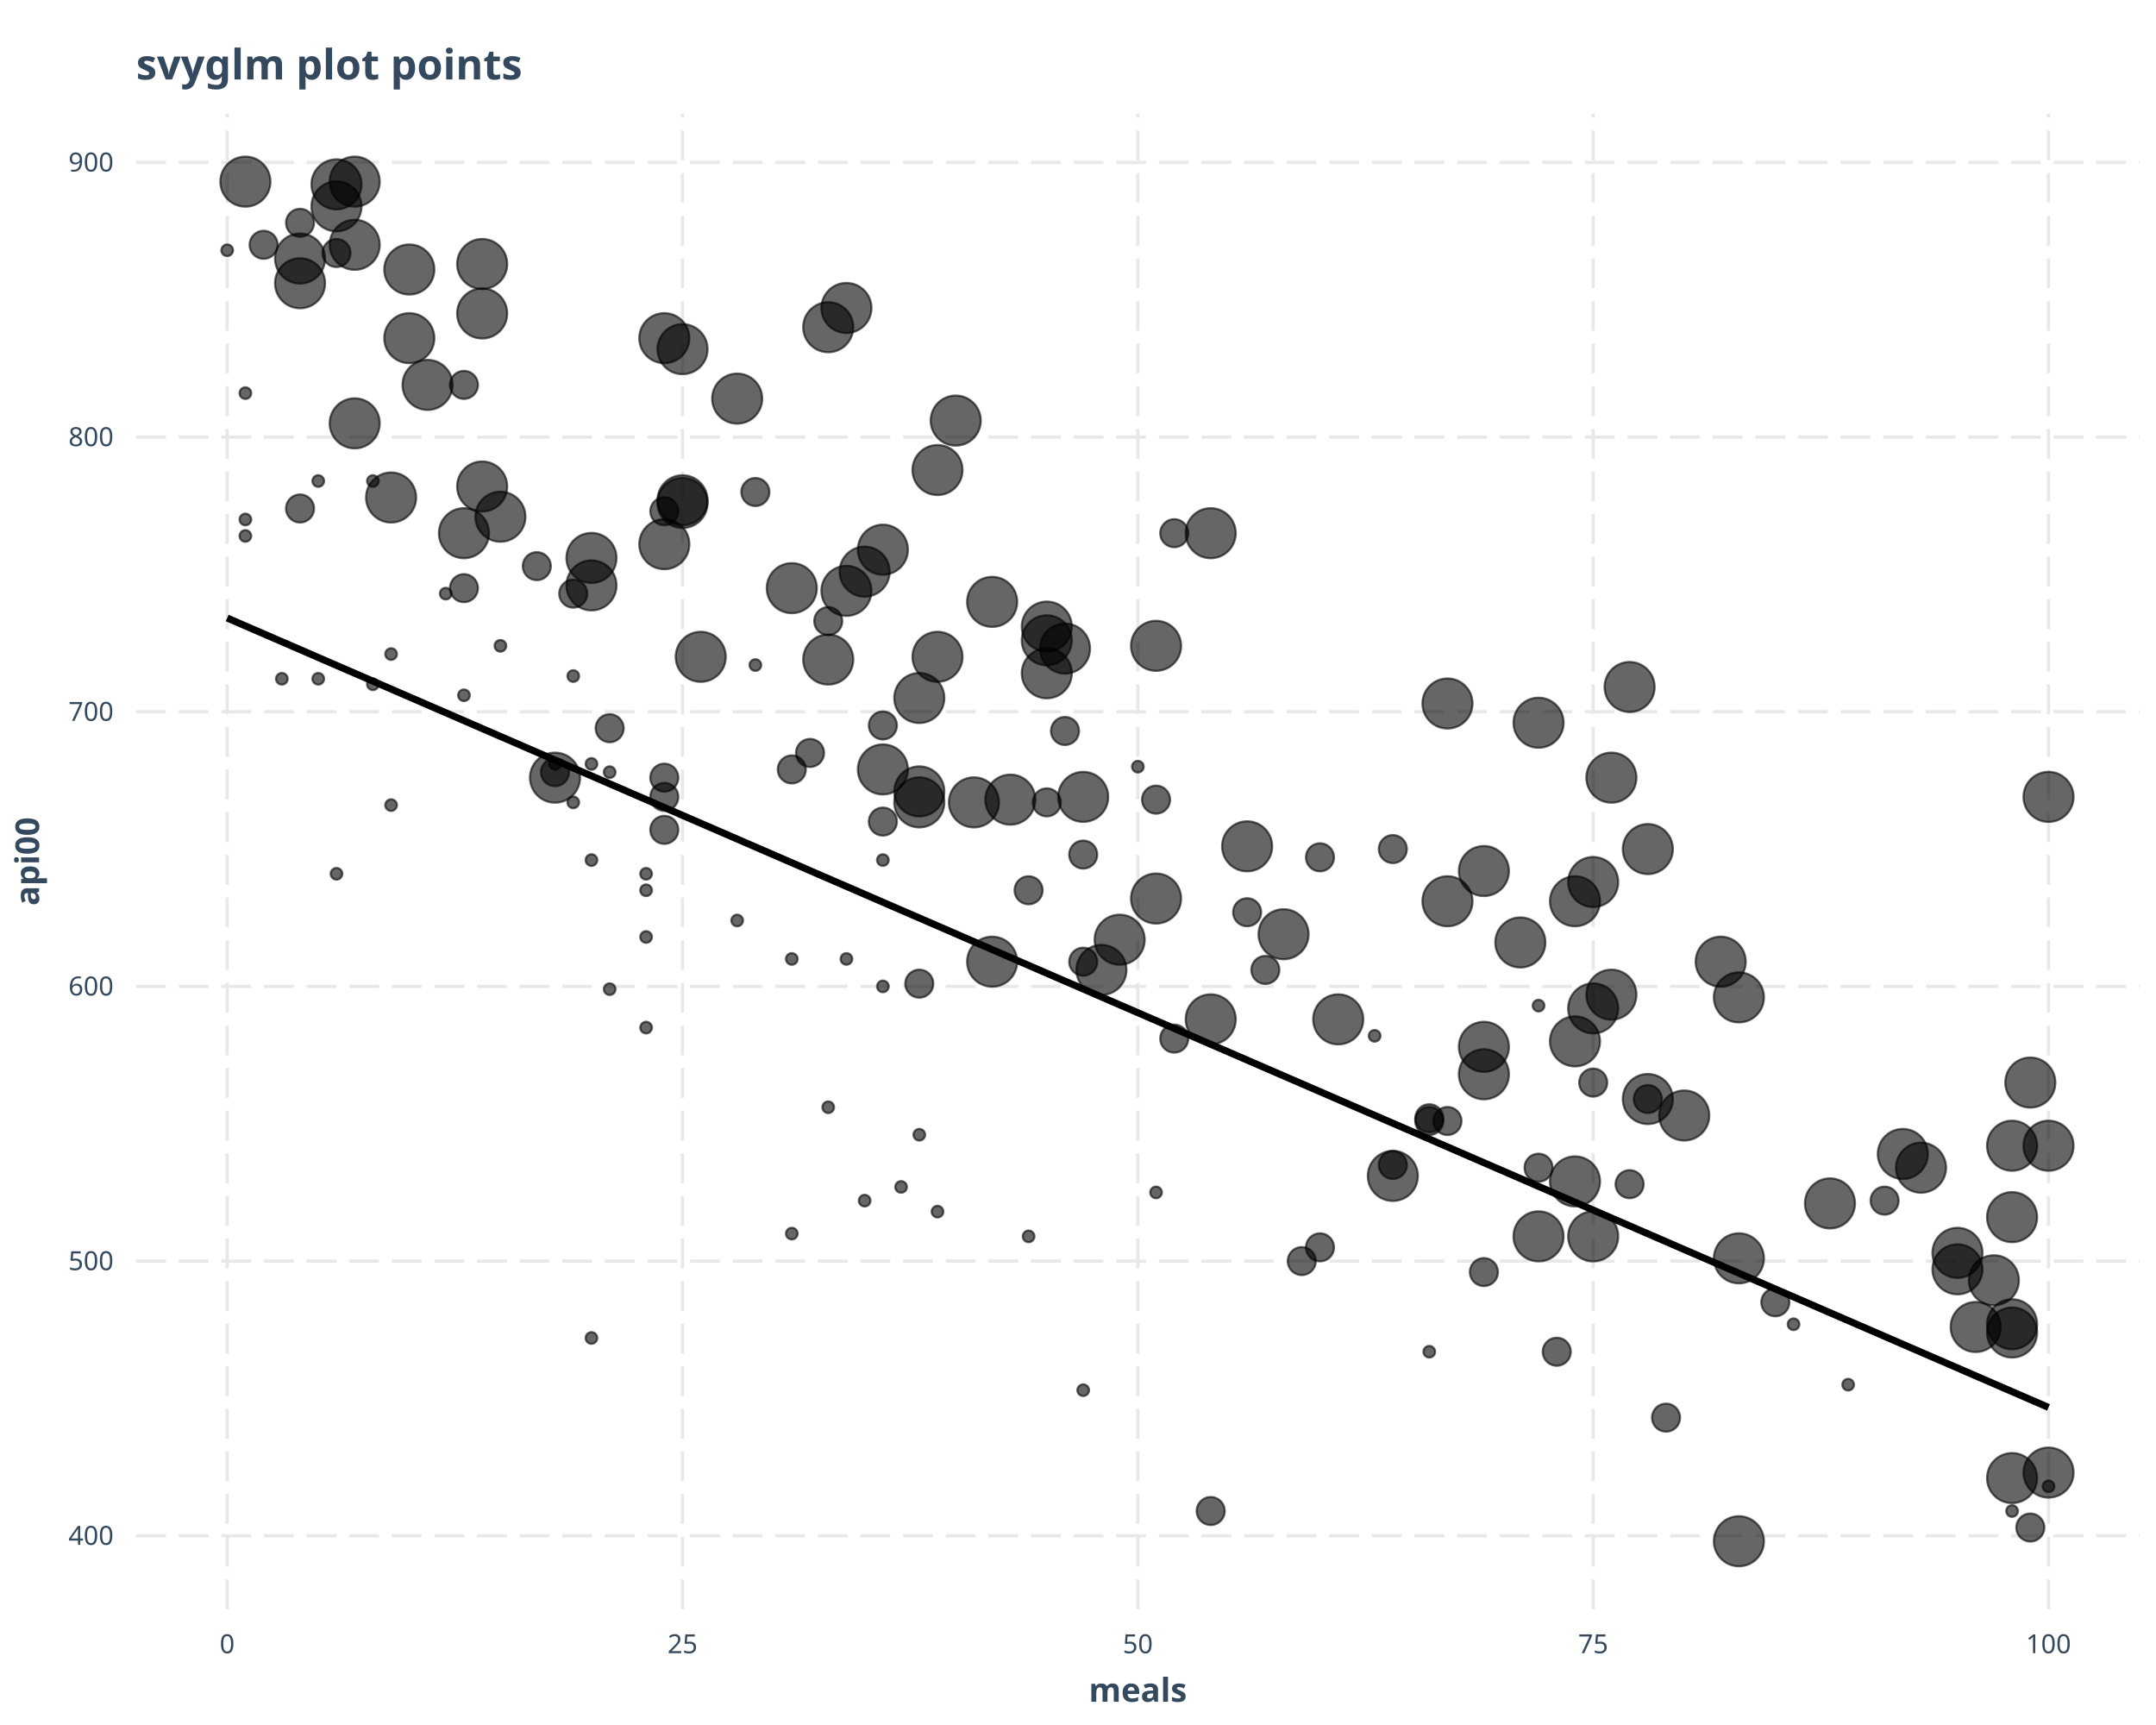
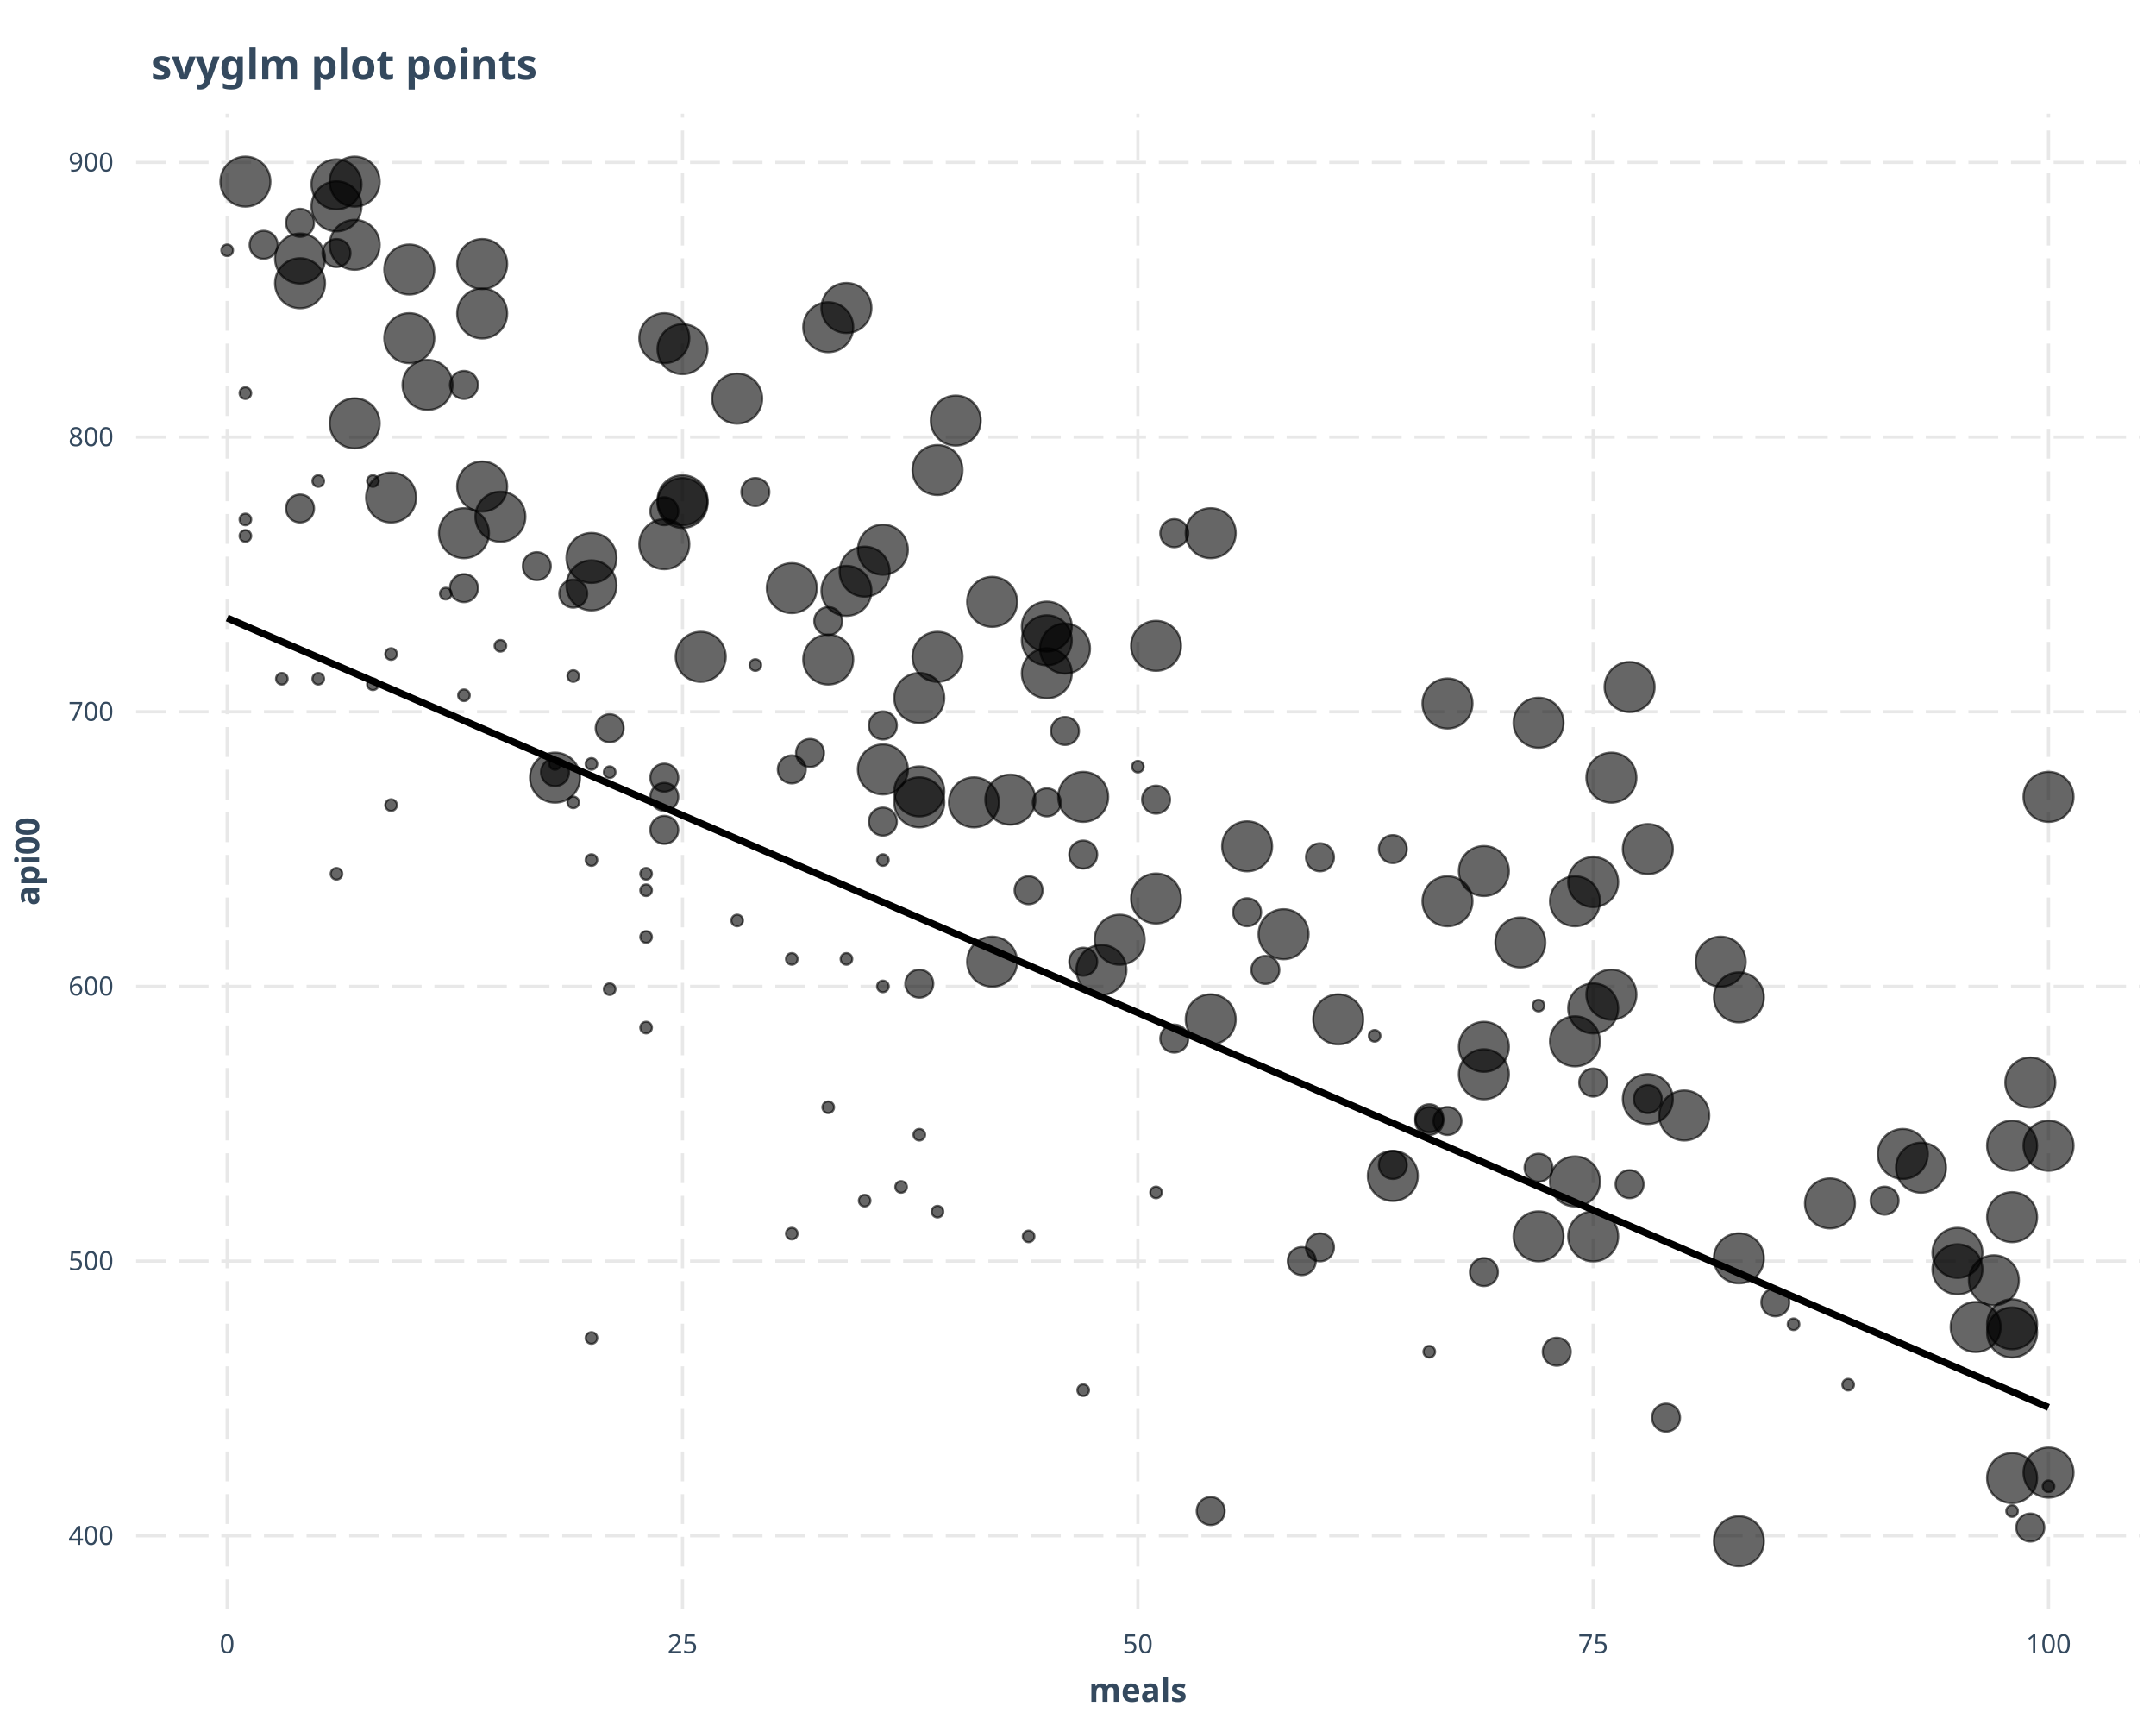
<svg xmlns="http://www.w3.org/2000/svg" class="svglite" data-engine-version="2.0" width="720.00pt" height="576.00pt" viewBox="0 0 720.00 576.00">
  <defs>
    <style type="text/css">
    .svglite line, .svglite polyline, .svglite polygon, .svglite path, .svglite rect, .svglite circle {
      fill: none;
      stroke: #000000;
      stroke-linecap: round;
      stroke-linejoin: round;
      stroke-miterlimit: 10.00;
    }
  </style>
  </defs>
  <rect width="100%" height="100%" style="stroke: none; fill: #FFFFFF;" />
  <defs>
    <clipPath id="cpMC4wMHw3MjAuMDB8MC4wMHw1NzYuMDA=">
      <rect x="0.00" y="0.00" width="720.00" height="576.00" />
    </clipPath>
  </defs>
  <g clip-path="url(#cpMC4wMHw3MjAuMDB8MC4wMHw1NzYuMDA=)">
    <rect x="0.00" y="0.00" width="720.00" height="576.00" style="stroke-width: 1.07; stroke: #FFFFFF; fill: #FFFFFF;" />
  </g>
  <defs>
    <clipPath id="cpNDUuNDZ8NzE0LjUyfDM3Ljk1fDUzNy4zNA==">
      <rect x="45.46" y="37.95" width="669.06" height="499.40" />
    </clipPath>
  </defs>
  <g clip-path="url(#cpNDUuNDZ8NzE0LjUyfDM3Ljk1fDUzNy4zNA==)">
    <rect x="45.46" y="37.95" width="669.06" height="499.40" style="stroke-width: 0.00; stroke: #FFFFFF; fill: #FFFFFF;" />
    <polyline points="45.46,512.81 714.52,512.81 " style="stroke-width: 1.07; stroke: #E8E8E8; stroke-dasharray: 9.96,4.27; stroke-linecap: butt;" />
    <polyline points="45.46,421.09 714.52,421.09 " style="stroke-width: 1.07; stroke: #E8E8E8; stroke-dasharray: 9.96,4.27; stroke-linecap: butt;" />
    <polyline points="45.46,329.37 714.52,329.37 " style="stroke-width: 1.07; stroke: #E8E8E8; stroke-dasharray: 9.96,4.27; stroke-linecap: butt;" />
    <polyline points="45.46,237.66 714.52,237.66 " style="stroke-width: 1.07; stroke: #E8E8E8; stroke-dasharray: 9.96,4.27; stroke-linecap: butt;" />
    <polyline points="45.46,145.94 714.52,145.94 " style="stroke-width: 1.07; stroke: #E8E8E8; stroke-dasharray: 9.96,4.27; stroke-linecap: butt;" />
    <polyline points="45.46,54.23 714.52,54.23 " style="stroke-width: 1.07; stroke: #E8E8E8; stroke-dasharray: 9.96,4.27; stroke-linecap: butt;" />
    <polyline points="75.87,537.34 75.87,37.95 " style="stroke-width: 1.07; stroke: #E8E8E8; stroke-dasharray: 9.96,4.27; stroke-linecap: butt;" />
    <polyline points="227.93,537.34 227.93,37.95 " style="stroke-width: 1.07; stroke: #E8E8E8; stroke-dasharray: 9.96,4.27; stroke-linecap: butt;" />
    <polyline points="379.99,537.34 379.99,37.95 " style="stroke-width: 1.07; stroke: #E8E8E8; stroke-dasharray: 9.96,4.27; stroke-linecap: butt;" />
    <polyline points="532.05,537.34 532.05,37.95 " style="stroke-width: 1.07; stroke: #E8E8E8; stroke-dasharray: 9.96,4.27; stroke-linecap: butt;" />
    <polyline points="684.11,537.34 684.11,37.95 " style="stroke-width: 1.07; stroke: #E8E8E8; stroke-dasharray: 9.96,4.27; stroke-linecap: butt;" />
    <circle cx="276.59" cy="109.26" r="8.36" style="stroke-width: 0.71; stroke: #000000; stroke-opacity: 0.60; fill: #000000; fill-opacity: 0.60;" />
    <circle cx="671.94" cy="406.42" r="8.36" style="stroke-width: 0.71; stroke: #000000; stroke-opacity: 0.60; fill: #000000; fill-opacity: 0.60;" />
    <circle cx="465.14" cy="392.66" r="8.36" style="stroke-width: 0.71; stroke: #000000; stroke-opacity: 0.60; fill: #000000; fill-opacity: 0.60;" />
    <circle cx="580.71" cy="420.17" r="8.36" style="stroke-width: 0.71; stroke: #000000; stroke-opacity: 0.60; fill: #000000; fill-opacity: 0.60;" />
    <circle cx="234.01" cy="219.32" r="8.36" style="stroke-width: 0.71; stroke: #000000; stroke-opacity: 0.60; fill: #000000; fill-opacity: 0.60;" />
    <circle cx="118.45" cy="141.36" r="8.36" style="stroke-width: 0.71; stroke: #000000; stroke-opacity: 0.60; fill: #000000; fill-opacity: 0.60;" />
    <circle cx="130.61" cy="166.12" r="8.36" style="stroke-width: 0.71; stroke: #000000; stroke-opacity: 0.60; fill: #000000; fill-opacity: 0.60;" />
    <circle cx="349.58" cy="209.23" r="8.36" style="stroke-width: 0.71; stroke: #000000; stroke-opacity: 0.60; fill: #000000; fill-opacity: 0.60;" />
    <circle cx="532.05" cy="336.71" r="8.36" style="stroke-width: 0.71; stroke: #000000; stroke-opacity: 0.60; fill: #000000; fill-opacity: 0.60;" />
    <circle cx="361.74" cy="266.09" r="8.36" style="stroke-width: 0.71; stroke: #000000; stroke-opacity: 0.60; fill: #000000; fill-opacity: 0.60;" />
    <circle cx="495.55" cy="424.76" r="4.68" style="stroke-width: 0.71; stroke: #000000; stroke-opacity: 0.60; fill: #000000; fill-opacity: 0.60;" />
    <circle cx="440.81" cy="416.51" r="4.68" style="stroke-width: 0.71; stroke: #000000; stroke-opacity: 0.60; fill: #000000; fill-opacity: 0.60;" />
    <circle cx="477.31" cy="451.36" r="1.95" style="stroke-width: 0.71; stroke: #000000; stroke-opacity: 0.60; fill: #000000; fill-opacity: 0.60;" />
    <circle cx="404.32" cy="504.55" r="4.68" style="stroke-width: 0.71; stroke: #000000; stroke-opacity: 0.60; fill: #000000; fill-opacity: 0.60;" />
    <circle cx="288.75" cy="400.91" r="1.95" style="stroke-width: 0.71; stroke: #000000; stroke-opacity: 0.60; fill: #000000; fill-opacity: 0.60;" />
    <circle cx="653.70" cy="423.84" r="8.36" style="stroke-width: 0.71; stroke: #000000; stroke-opacity: 0.60; fill: #000000; fill-opacity: 0.60;" />
    <circle cx="532.05" cy="294.52" r="8.36" style="stroke-width: 0.71; stroke: #000000; stroke-opacity: 0.60; fill: #000000; fill-opacity: 0.60;" />
    <circle cx="361.74" cy="321.12" r="4.68" style="stroke-width: 0.71; stroke: #000000; stroke-opacity: 0.60; fill: #000000; fill-opacity: 0.60;" />
    <circle cx="112.37" cy="84.49" r="4.68" style="stroke-width: 0.71; stroke: #000000; stroke-opacity: 0.60; fill: #000000; fill-opacity: 0.60;" />
    <circle cx="641.53" cy="389.91" r="8.36" style="stroke-width: 0.71; stroke: #000000; stroke-opacity: 0.60; fill: #000000; fill-opacity: 0.60;" />
    <circle cx="307.00" cy="233.07" r="8.36" style="stroke-width: 0.71; stroke: #000000; stroke-opacity: 0.60; fill: #000000; fill-opacity: 0.60;" />
    <circle cx="270.51" cy="251.42" r="4.68" style="stroke-width: 0.71; stroke: #000000; stroke-opacity: 0.60; fill: #000000; fill-opacity: 0.60;" />
    <circle cx="221.85" cy="181.71" r="8.36" style="stroke-width: 0.71; stroke: #000000; stroke-opacity: 0.60; fill: #000000; fill-opacity: 0.60;" />
    <circle cx="617.20" cy="462.36" r="1.95" style="stroke-width: 0.71; stroke: #000000; stroke-opacity: 0.60; fill: #000000; fill-opacity: 0.60;" />
    <circle cx="343.50" cy="412.84" r="1.95" style="stroke-width: 0.71; stroke: #000000; stroke-opacity: 0.60; fill: #000000; fill-opacity: 0.60;" />
    <circle cx="167.11" cy="172.54" r="8.36" style="stroke-width: 0.71; stroke: #000000; stroke-opacity: 0.60; fill: #000000; fill-opacity: 0.60;" />
    <circle cx="185.35" cy="255.08" r="1.95" style="stroke-width: 0.71; stroke: #000000; stroke-opacity: 0.60; fill: #000000; fill-opacity: 0.60;" />
    <circle cx="130.61" cy="268.84" r="1.95" style="stroke-width: 0.71; stroke: #000000; stroke-opacity: 0.60; fill: #000000; fill-opacity: 0.60;" />
    <circle cx="288.75" cy="190.88" r="8.36" style="stroke-width: 0.71; stroke: #000000; stroke-opacity: 0.60; fill: #000000; fill-opacity: 0.60;" />
    <circle cx="440.81" cy="286.27" r="4.68" style="stroke-width: 0.71; stroke: #000000; stroke-opacity: 0.60; fill: #000000; fill-opacity: 0.60;" />
    <circle cx="154.94" cy="196.39" r="4.68" style="stroke-width: 0.71; stroke: #000000; stroke-opacity: 0.60; fill: #000000; fill-opacity: 0.60;" />
    <circle cx="671.94" cy="444.94" r="8.36" style="stroke-width: 0.71; stroke: #000000; stroke-opacity: 0.60; fill: #000000; fill-opacity: 0.60;" />
    <circle cx="227.93" cy="116.59" r="8.36" style="stroke-width: 0.71; stroke: #000000; stroke-opacity: 0.60; fill: #000000; fill-opacity: 0.60;" />
    <circle cx="550.30" cy="366.98" r="8.36" style="stroke-width: 0.71; stroke: #000000; stroke-opacity: 0.60; fill: #000000; fill-opacity: 0.60;" />
    <circle cx="459.06" cy="345.88" r="1.95" style="stroke-width: 0.71; stroke: #000000; stroke-opacity: 0.60; fill: #000000; fill-opacity: 0.60;" />
    <circle cx="404.32" cy="178.04" r="8.36" style="stroke-width: 0.71; stroke: #000000; stroke-opacity: 0.60; fill: #000000; fill-opacity: 0.60;" />
    <circle cx="203.60" cy="243.16" r="4.68" style="stroke-width: 0.71; stroke: #000000; stroke-opacity: 0.60; fill: #000000; fill-opacity: 0.60;" />
    <circle cx="221.85" cy="259.67" r="4.68" style="stroke-width: 0.71; stroke: #000000; stroke-opacity: 0.60; fill: #000000; fill-opacity: 0.60;" />
    <circle cx="215.77" cy="291.77" r="1.95" style="stroke-width: 0.71; stroke: #000000; stroke-opacity: 0.60; fill: #000000; fill-opacity: 0.60;" />
    <circle cx="282.67" cy="197.30" r="8.36" style="stroke-width: 0.71; stroke: #000000; stroke-opacity: 0.60; fill: #000000; fill-opacity: 0.60;" />
    <circle cx="88.04" cy="81.74" r="4.68" style="stroke-width: 0.71; stroke: #000000; stroke-opacity: 0.60; fill: #000000; fill-opacity: 0.60;" />
    <circle cx="264.42" cy="411.92" r="1.95" style="stroke-width: 0.71; stroke: #000000; stroke-opacity: 0.60; fill: #000000; fill-opacity: 0.60;" />
    <circle cx="100.20" cy="86.33" r="8.36" style="stroke-width: 0.71; stroke: #000000; stroke-opacity: 0.60; fill: #000000; fill-opacity: 0.60;" />
    <circle cx="300.92" cy="396.33" r="1.95" style="stroke-width: 0.71; stroke: #000000; stroke-opacity: 0.60; fill: #000000; fill-opacity: 0.60;" />
    <circle cx="161.02" cy="162.45" r="8.36" style="stroke-width: 0.71; stroke: #000000; stroke-opacity: 0.60; fill: #000000; fill-opacity: 0.60;" />
    <circle cx="264.42" cy="196.39" r="8.36" style="stroke-width: 0.71; stroke: #000000; stroke-opacity: 0.60; fill: #000000; fill-opacity: 0.60;" />
    <circle cx="197.52" cy="255.08" r="1.95" style="stroke-width: 0.71; stroke: #000000; stroke-opacity: 0.60; fill: #000000; fill-opacity: 0.60;" />
    <circle cx="434.73" cy="421.09" r="4.68" style="stroke-width: 0.71; stroke: #000000; stroke-opacity: 0.60; fill: #000000; fill-opacity: 0.60;" />
    <circle cx="264.42" cy="256.92" r="4.68" style="stroke-width: 0.71; stroke: #000000; stroke-opacity: 0.60; fill: #000000; fill-opacity: 0.60;" />
    <circle cx="112.37" cy="61.56" r="8.36" style="stroke-width: 0.71; stroke: #000000; stroke-opacity: 0.60; fill: #000000; fill-opacity: 0.60;" />
    <circle cx="477.31" cy="373.40" r="4.68" style="stroke-width: 0.71; stroke: #000000; stroke-opacity: 0.60; fill: #000000; fill-opacity: 0.60;" />
    <circle cx="428.65" cy="311.95" r="8.36" style="stroke-width: 0.71; stroke: #000000; stroke-opacity: 0.60; fill: #000000; fill-opacity: 0.60;" />
    <circle cx="507.72" cy="314.70" r="8.36" style="stroke-width: 0.71; stroke: #000000; stroke-opacity: 0.60; fill: #000000; fill-opacity: 0.60;" />
    <circle cx="483.39" cy="234.91" r="8.36" style="stroke-width: 0.71; stroke: #000000; stroke-opacity: 0.60; fill: #000000; fill-opacity: 0.60;" />
    <circle cx="532.05" cy="412.84" r="8.36" style="stroke-width: 0.71; stroke: #000000; stroke-opacity: 0.60; fill: #000000; fill-opacity: 0.60;" />
    <circle cx="167.11" cy="215.65" r="1.95" style="stroke-width: 0.71; stroke: #000000; stroke-opacity: 0.60; fill: #000000; fill-opacity: 0.60;" />
    <circle cx="550.30" cy="366.98" r="4.68" style="stroke-width: 0.71; stroke: #000000; stroke-opacity: 0.60; fill: #000000; fill-opacity: 0.60;" />
    <circle cx="465.14" cy="283.52" r="4.68" style="stroke-width: 0.71; stroke: #000000; stroke-opacity: 0.60; fill: #000000; fill-opacity: 0.60;" />
    <circle cx="319.17" cy="140.44" r="8.36" style="stroke-width: 0.71; stroke: #000000; stroke-opacity: 0.60; fill: #000000; fill-opacity: 0.60;" />
    <circle cx="294.84" cy="183.55" r="8.36" style="stroke-width: 0.71; stroke: #000000; stroke-opacity: 0.60; fill: #000000; fill-opacity: 0.60;" />
    <circle cx="331.33" cy="200.97" r="8.36" style="stroke-width: 0.71; stroke: #000000; stroke-opacity: 0.60; fill: #000000; fill-opacity: 0.60;" />
    <circle cx="495.55" cy="290.85" r="8.36" style="stroke-width: 0.71; stroke: #000000; stroke-opacity: 0.60; fill: #000000; fill-opacity: 0.60;" />
    <circle cx="678.03" cy="361.48" r="8.36" style="stroke-width: 0.71; stroke: #000000; stroke-opacity: 0.60; fill: #000000; fill-opacity: 0.60;" />
    <circle cx="532.05" cy="361.48" r="4.68" style="stroke-width: 0.71; stroke: #000000; stroke-opacity: 0.60; fill: #000000; fill-opacity: 0.60;" />
    <circle cx="386.07" cy="398.16" r="1.95" style="stroke-width: 0.71; stroke: #000000; stroke-opacity: 0.60; fill: #000000; fill-opacity: 0.60;" />
    <circle cx="349.58" cy="213.81" r="8.36" style="stroke-width: 0.71; stroke: #000000; stroke-opacity: 0.60; fill: #000000; fill-opacity: 0.60;" />
    <circle cx="161.02" cy="88.16" r="8.36" style="stroke-width: 0.71; stroke: #000000; stroke-opacity: 0.60; fill: #000000; fill-opacity: 0.60;" />
    <circle cx="154.94" cy="178.04" r="8.36" style="stroke-width: 0.71; stroke: #000000; stroke-opacity: 0.60; fill: #000000; fill-opacity: 0.60;" />
    <circle cx="118.45" cy="60.65" r="8.36" style="stroke-width: 0.71; stroke: #000000; stroke-opacity: 0.60; fill: #000000; fill-opacity: 0.60;" />
    <circle cx="556.38" cy="473.37" r="4.68" style="stroke-width: 0.71; stroke: #000000; stroke-opacity: 0.60; fill: #000000; fill-opacity: 0.60;" />
    <circle cx="100.20" cy="169.79" r="4.68" style="stroke-width: 0.71; stroke: #000000; stroke-opacity: 0.60; fill: #000000; fill-opacity: 0.60;" />
    <circle cx="580.71" cy="514.64" r="8.36" style="stroke-width: 0.71; stroke: #000000; stroke-opacity: 0.60; fill: #000000; fill-opacity: 0.60;" />
    <circle cx="635.45" cy="385.32" r="8.36" style="stroke-width: 0.71; stroke: #000000; stroke-opacity: 0.60; fill: #000000; fill-opacity: 0.60;" />
    <circle cx="386.07" cy="267.01" r="4.68" style="stroke-width: 0.71; stroke: #000000; stroke-opacity: 0.60; fill: #000000; fill-opacity: 0.60;" />
    <circle cx="227.93" cy="167.95" r="8.36" style="stroke-width: 0.71; stroke: #000000; stroke-opacity: 0.60; fill: #000000; fill-opacity: 0.60;" />
    <circle cx="525.97" cy="347.72" r="8.36" style="stroke-width: 0.71; stroke: #000000; stroke-opacity: 0.60; fill: #000000; fill-opacity: 0.60;" />
    <circle cx="392.15" cy="346.80" r="4.68" style="stroke-width: 0.71; stroke: #000000; stroke-opacity: 0.60; fill: #000000; fill-opacity: 0.60;" />
    <circle cx="653.70" cy="418.34" r="8.36" style="stroke-width: 0.71; stroke: #000000; stroke-opacity: 0.60; fill: #000000; fill-opacity: 0.60;" />
    <circle cx="386.07" cy="215.65" r="8.36" style="stroke-width: 0.71; stroke: #000000; stroke-opacity: 0.60; fill: #000000; fill-opacity: 0.60;" />
    <circle cx="659.78" cy="443.10" r="8.36" style="stroke-width: 0.71; stroke: #000000; stroke-opacity: 0.60; fill: #000000; fill-opacity: 0.60;" />
    <circle cx="94.12" cy="226.65" r="1.95" style="stroke-width: 0.71; stroke: #000000; stroke-opacity: 0.60; fill: #000000; fill-opacity: 0.60;" />
    <circle cx="525.97" cy="394.49" r="8.36" style="stroke-width: 0.71; stroke: #000000; stroke-opacity: 0.60; fill: #000000; fill-opacity: 0.60;" />
    <circle cx="118.45" cy="81.74" r="8.36" style="stroke-width: 0.71; stroke: #000000; stroke-opacity: 0.60; fill: #000000; fill-opacity: 0.60;" />
    <circle cx="197.52" cy="195.47" r="8.36" style="stroke-width: 0.71; stroke: #000000; stroke-opacity: 0.60; fill: #000000; fill-opacity: 0.60;" />
    <circle cx="221.85" cy="112.92" r="8.36" style="stroke-width: 0.71; stroke: #000000; stroke-opacity: 0.60; fill: #000000; fill-opacity: 0.60;" />
    <circle cx="379.99" cy="256.00" r="1.95" style="stroke-width: 0.71; stroke: #000000; stroke-opacity: 0.60; fill: #000000; fill-opacity: 0.60;" />
    <circle cx="197.52" cy="186.30" r="8.36" style="stroke-width: 0.71; stroke: #000000; stroke-opacity: 0.60; fill: #000000; fill-opacity: 0.60;" />
    <circle cx="100.20" cy="74.40" r="4.68" style="stroke-width: 0.71; stroke: #000000; stroke-opacity: 0.60; fill: #000000; fill-opacity: 0.60;" />
    <circle cx="124.53" cy="160.62" r="1.95" style="stroke-width: 0.71; stroke: #000000; stroke-opacity: 0.60; fill: #000000; fill-opacity: 0.60;" />
    <circle cx="684.11" cy="491.71" r="8.36" style="stroke-width: 0.71; stroke: #000000; stroke-opacity: 0.60; fill: #000000; fill-opacity: 0.60;" />
    <circle cx="446.90" cy="340.38" r="8.36" style="stroke-width: 0.71; stroke: #000000; stroke-opacity: 0.60; fill: #000000; fill-opacity: 0.60;" />
    <circle cx="367.83" cy="323.87" r="8.36" style="stroke-width: 0.71; stroke: #000000; stroke-opacity: 0.60; fill: #000000; fill-opacity: 0.60;" />
    <circle cx="386.07" cy="300.03" r="8.36" style="stroke-width: 0.71; stroke: #000000; stroke-opacity: 0.60; fill: #000000; fill-opacity: 0.60;" />
    <circle cx="179.27" cy="189.05" r="4.68" style="stroke-width: 0.71; stroke: #000000; stroke-opacity: 0.60; fill: #000000; fill-opacity: 0.60;" />
    <circle cx="416.48" cy="282.60" r="8.36" style="stroke-width: 0.71; stroke: #000000; stroke-opacity: 0.60; fill: #000000; fill-opacity: 0.60;" />
    <circle cx="148.86" cy="198.22" r="1.95" style="stroke-width: 0.71; stroke: #000000; stroke-opacity: 0.60; fill: #000000; fill-opacity: 0.60;" />
    <circle cx="562.46" cy="372.48" r="8.36" style="stroke-width: 0.71; stroke: #000000; stroke-opacity: 0.60; fill: #000000; fill-opacity: 0.60;" />
    <circle cx="513.80" cy="335.79" r="1.95" style="stroke-width: 0.71; stroke: #000000; stroke-opacity: 0.60; fill: #000000; fill-opacity: 0.60;" />
    <circle cx="544.21" cy="395.41" r="4.68" style="stroke-width: 0.71; stroke: #000000; stroke-opacity: 0.60; fill: #000000; fill-opacity: 0.60;" />
    <circle cx="185.35" cy="259.67" r="8.36" style="stroke-width: 0.71; stroke: #000000; stroke-opacity: 0.60; fill: #000000; fill-opacity: 0.60;" />
    <circle cx="136.69" cy="89.99" r="8.36" style="stroke-width: 0.71; stroke: #000000; stroke-opacity: 0.60; fill: #000000; fill-opacity: 0.60;" />
    <circle cx="185.35" cy="257.84" r="4.68" style="stroke-width: 0.71; stroke: #000000; stroke-opacity: 0.60; fill: #000000; fill-opacity: 0.60;" />
    <circle cx="313.08" cy="404.58" r="1.95" style="stroke-width: 0.71; stroke: #000000; stroke-opacity: 0.60; fill: #000000; fill-opacity: 0.60;" />
    <circle cx="465.14" cy="388.99" r="4.68" style="stroke-width: 0.71; stroke: #000000; stroke-opacity: 0.60; fill: #000000; fill-opacity: 0.60;" />
    <circle cx="404.32" cy="340.38" r="8.36" style="stroke-width: 0.71; stroke: #000000; stroke-opacity: 0.60; fill: #000000; fill-opacity: 0.60;" />
    <circle cx="538.13" cy="332.13" r="8.36" style="stroke-width: 0.71; stroke: #000000; stroke-opacity: 0.60; fill: #000000; fill-opacity: 0.60;" />
    <circle cx="81.95" cy="173.46" r="1.95" style="stroke-width: 0.71; stroke: #000000; stroke-opacity: 0.60; fill: #000000; fill-opacity: 0.60;" />
    <circle cx="112.37" cy="68.90" r="8.36" style="stroke-width: 0.71; stroke: #000000; stroke-opacity: 0.60; fill: #000000; fill-opacity: 0.60;" />
    <circle cx="349.58" cy="267.92" r="4.68" style="stroke-width: 0.71; stroke: #000000; stroke-opacity: 0.60; fill: #000000; fill-opacity: 0.60;" />
    <circle cx="142.78" cy="128.52" r="8.36" style="stroke-width: 0.71; stroke: #000000; stroke-opacity: 0.60; fill: #000000; fill-opacity: 0.60;" />
    <circle cx="130.61" cy="218.40" r="1.95" style="stroke-width: 0.71; stroke: #000000; stroke-opacity: 0.60; fill: #000000; fill-opacity: 0.60;" />
    <circle cx="513.80" cy="389.91" r="4.68" style="stroke-width: 0.71; stroke: #000000; stroke-opacity: 0.60; fill: #000000; fill-opacity: 0.60;" />
    <circle cx="191.44" cy="225.74" r="1.95" style="stroke-width: 0.71; stroke: #000000; stroke-opacity: 0.60; fill: #000000; fill-opacity: 0.60;" />
    <circle cx="684.11" cy="382.57" r="8.36" style="stroke-width: 0.71; stroke: #000000; stroke-opacity: 0.60; fill: #000000; fill-opacity: 0.60;" />
    <circle cx="361.74" cy="285.35" r="4.68" style="stroke-width: 0.71; stroke: #000000; stroke-opacity: 0.60; fill: #000000; fill-opacity: 0.60;" />
    <circle cx="81.95" cy="131.27" r="1.95" style="stroke-width: 0.71; stroke: #000000; stroke-opacity: 0.60; fill: #000000; fill-opacity: 0.60;" />
    <circle cx="513.80" cy="412.84" r="8.36" style="stroke-width: 0.71; stroke: #000000; stroke-opacity: 0.60; fill: #000000; fill-opacity: 0.60;" />
    <circle cx="665.86" cy="427.51" r="8.36" style="stroke-width: 0.71; stroke: #000000; stroke-opacity: 0.60; fill: #000000; fill-opacity: 0.60;" />
    <circle cx="483.39" cy="374.32" r="4.68" style="stroke-width: 0.71; stroke: #000000; stroke-opacity: 0.60; fill: #000000; fill-opacity: 0.60;" />
    <circle cx="592.87" cy="434.85" r="4.68" style="stroke-width: 0.71; stroke: #000000; stroke-opacity: 0.60; fill: #000000; fill-opacity: 0.60;" />
    <circle cx="81.95" cy="60.65" r="8.36" style="stroke-width: 0.71; stroke: #000000; stroke-opacity: 0.60; fill: #000000; fill-opacity: 0.60;" />
    <circle cx="112.37" cy="291.77" r="1.95" style="stroke-width: 0.71; stroke: #000000; stroke-opacity: 0.60; fill: #000000; fill-opacity: 0.60;" />
    <circle cx="544.21" cy="229.40" r="8.36" style="stroke-width: 0.71; stroke: #000000; stroke-opacity: 0.60; fill: #000000; fill-opacity: 0.60;" />
    <circle cx="580.71" cy="333.04" r="8.36" style="stroke-width: 0.71; stroke: #000000; stroke-opacity: 0.60; fill: #000000; fill-opacity: 0.60;" />
    <circle cx="392.15" cy="178.04" r="4.68" style="stroke-width: 0.71; stroke: #000000; stroke-opacity: 0.60; fill: #000000; fill-opacity: 0.60;" />
    <circle cx="331.33" cy="321.12" r="8.36" style="stroke-width: 0.71; stroke: #000000; stroke-opacity: 0.60; fill: #000000; fill-opacity: 0.60;" />
    <circle cx="307.00" cy="264.26" r="8.36" style="stroke-width: 0.71; stroke: #000000; stroke-opacity: 0.60; fill: #000000; fill-opacity: 0.60;" />
    <circle cx="313.08" cy="219.32" r="8.36" style="stroke-width: 0.71; stroke: #000000; stroke-opacity: 0.60; fill: #000000; fill-opacity: 0.60;" />
    <circle cx="684.11" cy="266.09" r="8.36" style="stroke-width: 0.71; stroke: #000000; stroke-opacity: 0.60; fill: #000000; fill-opacity: 0.60;" />
    <circle cx="191.44" cy="267.92" r="1.95" style="stroke-width: 0.71; stroke: #000000; stroke-opacity: 0.60; fill: #000000; fill-opacity: 0.60;" />
    <circle cx="191.44" cy="198.22" r="4.68" style="stroke-width: 0.71; stroke: #000000; stroke-opacity: 0.60; fill: #000000; fill-opacity: 0.60;" />
    <circle cx="678.03" cy="510.06" r="4.68" style="stroke-width: 0.71; stroke: #000000; stroke-opacity: 0.60; fill: #000000; fill-opacity: 0.60;" />
    <circle cx="282.67" cy="320.20" r="1.95" style="stroke-width: 0.71; stroke: #000000; stroke-opacity: 0.60; fill: #000000; fill-opacity: 0.60;" />
    <circle cx="550.30" cy="283.52" r="8.36" style="stroke-width: 0.71; stroke: #000000; stroke-opacity: 0.60; fill: #000000; fill-opacity: 0.60;" />
    <circle cx="136.69" cy="112.92" r="8.36" style="stroke-width: 0.71; stroke: #000000; stroke-opacity: 0.60; fill: #000000; fill-opacity: 0.60;" />
    <circle cx="294.84" cy="242.24" r="4.68" style="stroke-width: 0.71; stroke: #000000; stroke-opacity: 0.60; fill: #000000; fill-opacity: 0.60;" />
    <circle cx="671.94" cy="382.57" r="8.36" style="stroke-width: 0.71; stroke: #000000; stroke-opacity: 0.60; fill: #000000; fill-opacity: 0.60;" />
    <circle cx="215.77" cy="312.87" r="1.95" style="stroke-width: 0.71; stroke: #000000; stroke-opacity: 0.60; fill: #000000; fill-opacity: 0.60;" />
    <circle cx="495.55" cy="349.55" r="8.36" style="stroke-width: 0.71; stroke: #000000; stroke-opacity: 0.60; fill: #000000; fill-opacity: 0.60;" />
    <circle cx="477.31" cy="374.32" r="4.68" style="stroke-width: 0.71; stroke: #000000; stroke-opacity: 0.60; fill: #000000; fill-opacity: 0.60;" />
    <circle cx="246.18" cy="133.10" r="8.36" style="stroke-width: 0.71; stroke: #000000; stroke-opacity: 0.60; fill: #000000; fill-opacity: 0.60;" />
    <circle cx="519.88" cy="451.36" r="4.68" style="stroke-width: 0.71; stroke: #000000; stroke-opacity: 0.60; fill: #000000; fill-opacity: 0.60;" />
    <circle cx="227.93" cy="167.04" r="8.36" style="stroke-width: 0.71; stroke: #000000; stroke-opacity: 0.60; fill: #000000; fill-opacity: 0.60;" />
    <circle cx="252.26" cy="222.07" r="1.95" style="stroke-width: 0.71; stroke: #000000; stroke-opacity: 0.60; fill: #000000; fill-opacity: 0.60;" />
    <circle cx="264.42" cy="320.20" r="1.95" style="stroke-width: 0.71; stroke: #000000; stroke-opacity: 0.60; fill: #000000; fill-opacity: 0.60;" />
    <circle cx="276.59" cy="220.23" r="8.36" style="stroke-width: 0.71; stroke: #000000; stroke-opacity: 0.60; fill: #000000; fill-opacity: 0.60;" />
    <circle cx="75.87" cy="83.57" r="1.95" style="stroke-width: 0.71; stroke: #000000; stroke-opacity: 0.60; fill: #000000; fill-opacity: 0.60;" />
    <circle cx="203.60" cy="257.84" r="1.95" style="stroke-width: 0.71; stroke: #000000; stroke-opacity: 0.60; fill: #000000; fill-opacity: 0.60;" />
    <circle cx="373.91" cy="313.78" r="8.36" style="stroke-width: 0.71; stroke: #000000; stroke-opacity: 0.60; fill: #000000; fill-opacity: 0.60;" />
    <circle cx="684.11" cy="496.30" r="1.95" style="stroke-width: 0.71; stroke: #000000; stroke-opacity: 0.60; fill: #000000; fill-opacity: 0.60;" />
    <circle cx="221.85" cy="266.09" r="4.68" style="stroke-width: 0.71; stroke: #000000; stroke-opacity: 0.60; fill: #000000; fill-opacity: 0.60;" />
    <circle cx="100.20" cy="94.58" r="8.36" style="stroke-width: 0.71; stroke: #000000; stroke-opacity: 0.60; fill: #000000; fill-opacity: 0.60;" />
    <circle cx="355.66" cy="216.56" r="8.36" style="stroke-width: 0.71; stroke: #000000; stroke-opacity: 0.60; fill: #000000; fill-opacity: 0.60;" />
    <circle cx="221.85" cy="170.71" r="4.68" style="stroke-width: 0.71; stroke: #000000; stroke-opacity: 0.60; fill: #000000; fill-opacity: 0.60;" />
    <circle cx="574.63" cy="321.12" r="8.36" style="stroke-width: 0.71; stroke: #000000; stroke-opacity: 0.60; fill: #000000; fill-opacity: 0.60;" />
    <circle cx="252.26" cy="164.29" r="4.68" style="stroke-width: 0.71; stroke: #000000; stroke-opacity: 0.60; fill: #000000; fill-opacity: 0.60;" />
    <circle cx="355.66" cy="244.08" r="4.68" style="stroke-width: 0.71; stroke: #000000; stroke-opacity: 0.60; fill: #000000; fill-opacity: 0.60;" />
    <circle cx="343.50" cy="297.27" r="4.68" style="stroke-width: 0.71; stroke: #000000; stroke-opacity: 0.60; fill: #000000; fill-opacity: 0.60;" />
    <circle cx="106.28" cy="226.65" r="1.95" style="stroke-width: 0.71; stroke: #000000; stroke-opacity: 0.60; fill: #000000; fill-opacity: 0.60;" />
    <circle cx="538.13" cy="259.67" r="8.36" style="stroke-width: 0.71; stroke: #000000; stroke-opacity: 0.60; fill: #000000; fill-opacity: 0.60;" />
    <circle cx="294.84" cy="274.34" r="4.68" style="stroke-width: 0.71; stroke: #000000; stroke-opacity: 0.60; fill: #000000; fill-opacity: 0.60;" />
    <circle cx="337.41" cy="267.01" r="8.36" style="stroke-width: 0.71; stroke: #000000; stroke-opacity: 0.60; fill: #000000; fill-opacity: 0.60;" />
    <circle cx="106.28" cy="160.62" r="1.95" style="stroke-width: 0.71; stroke: #000000; stroke-opacity: 0.60; fill: #000000; fill-opacity: 0.60;" />
    <circle cx="197.52" cy="446.77" r="1.95" style="stroke-width: 0.71; stroke: #000000; stroke-opacity: 0.60; fill: #000000; fill-opacity: 0.60;" />
    <circle cx="671.94" cy="493.55" r="8.36" style="stroke-width: 0.71; stroke: #000000; stroke-opacity: 0.60; fill: #000000; fill-opacity: 0.60;" />
    <circle cx="81.95" cy="178.96" r="1.95" style="stroke-width: 0.71; stroke: #000000; stroke-opacity: 0.60; fill: #000000; fill-opacity: 0.60;" />
    <circle cx="197.52" cy="287.19" r="1.95" style="stroke-width: 0.71; stroke: #000000; stroke-opacity: 0.60; fill: #000000; fill-opacity: 0.60;" />
    <circle cx="215.77" cy="343.13" r="1.95" style="stroke-width: 0.71; stroke: #000000; stroke-opacity: 0.60; fill: #000000; fill-opacity: 0.60;" />
    <circle cx="276.59" cy="369.73" r="1.95" style="stroke-width: 0.71; stroke: #000000; stroke-opacity: 0.60; fill: #000000; fill-opacity: 0.60;" />
    <circle cx="276.59" cy="207.39" r="4.68" style="stroke-width: 0.71; stroke: #000000; stroke-opacity: 0.60; fill: #000000; fill-opacity: 0.60;" />
    <circle cx="221.85" cy="277.10" r="4.68" style="stroke-width: 0.71; stroke: #000000; stroke-opacity: 0.60; fill: #000000; fill-opacity: 0.60;" />
    <circle cx="325.25" cy="267.92" r="8.36" style="stroke-width: 0.71; stroke: #000000; stroke-opacity: 0.60; fill: #000000; fill-opacity: 0.60;" />
    <circle cx="422.57" cy="323.87" r="4.68" style="stroke-width: 0.71; stroke: #000000; stroke-opacity: 0.60; fill: #000000; fill-opacity: 0.60;" />
    <circle cx="294.84" cy="329.37" r="1.95" style="stroke-width: 0.71; stroke: #000000; stroke-opacity: 0.60; fill: #000000; fill-opacity: 0.60;" />
    <circle cx="629.37" cy="400.91" r="4.68" style="stroke-width: 0.71; stroke: #000000; stroke-opacity: 0.60; fill: #000000; fill-opacity: 0.60;" />
    <circle cx="203.60" cy="330.29" r="1.95" style="stroke-width: 0.71; stroke: #000000; stroke-opacity: 0.60; fill: #000000; fill-opacity: 0.60;" />
    <circle cx="154.94" cy="232.16" r="1.95" style="stroke-width: 0.71; stroke: #000000; stroke-opacity: 0.60; fill: #000000; fill-opacity: 0.60;" />
    <circle cx="671.94" cy="504.55" r="1.95" style="stroke-width: 0.71; stroke: #000000; stroke-opacity: 0.60; fill: #000000; fill-opacity: 0.60;" />
    <circle cx="483.39" cy="300.94" r="8.36" style="stroke-width: 0.71; stroke: #000000; stroke-opacity: 0.60; fill: #000000; fill-opacity: 0.60;" />
    <circle cx="215.77" cy="297.27" r="1.95" style="stroke-width: 0.71; stroke: #000000; stroke-opacity: 0.60; fill: #000000; fill-opacity: 0.60;" />
    <circle cx="307.00" cy="328.46" r="4.68" style="stroke-width: 0.71; stroke: #000000; stroke-opacity: 0.60; fill: #000000; fill-opacity: 0.60;" />
    <circle cx="598.96" cy="442.19" r="1.95" style="stroke-width: 0.71; stroke: #000000; stroke-opacity: 0.60; fill: #000000; fill-opacity: 0.60;" />
    <circle cx="161.02" cy="104.67" r="8.36" style="stroke-width: 0.71; stroke: #000000; stroke-opacity: 0.60; fill: #000000; fill-opacity: 0.60;" />
    <circle cx="154.94" cy="128.52" r="4.68" style="stroke-width: 0.71; stroke: #000000; stroke-opacity: 0.60; fill: #000000; fill-opacity: 0.60;" />
    <circle cx="525.97" cy="300.94" r="8.36" style="stroke-width: 0.71; stroke: #000000; stroke-opacity: 0.60; fill: #000000; fill-opacity: 0.60;" />
    <circle cx="513.80" cy="241.33" r="8.36" style="stroke-width: 0.71; stroke: #000000; stroke-opacity: 0.60; fill: #000000; fill-opacity: 0.60;" />
    <circle cx="349.58" cy="224.82" r="8.36" style="stroke-width: 0.71; stroke: #000000; stroke-opacity: 0.60; fill: #000000; fill-opacity: 0.60;" />
    <circle cx="313.08" cy="156.95" r="8.36" style="stroke-width: 0.71; stroke: #000000; stroke-opacity: 0.60; fill: #000000; fill-opacity: 0.60;" />
    <circle cx="307.00" cy="267.92" r="8.36" style="stroke-width: 0.71; stroke: #000000; stroke-opacity: 0.60; fill: #000000; fill-opacity: 0.60;" />
    <circle cx="124.53" cy="228.49" r="1.95" style="stroke-width: 0.71; stroke: #000000; stroke-opacity: 0.60; fill: #000000; fill-opacity: 0.60;" />
    <circle cx="495.55" cy="358.72" r="8.36" style="stroke-width: 0.71; stroke: #000000; stroke-opacity: 0.60; fill: #000000; fill-opacity: 0.60;" />
    <circle cx="361.74" cy="464.20" r="1.95" style="stroke-width: 0.71; stroke: #000000; stroke-opacity: 0.60; fill: #000000; fill-opacity: 0.60;" />
    <circle cx="307.00" cy="378.90" r="1.95" style="stroke-width: 0.71; stroke: #000000; stroke-opacity: 0.60; fill: #000000; fill-opacity: 0.60;" />
    <circle cx="282.67" cy="102.84" r="8.36" style="stroke-width: 0.71; stroke: #000000; stroke-opacity: 0.60; fill: #000000; fill-opacity: 0.60;" />
    <circle cx="294.84" cy="256.92" r="8.36" style="stroke-width: 0.71; stroke: #000000; stroke-opacity: 0.60; fill: #000000; fill-opacity: 0.60;" />
    <circle cx="671.94" cy="442.19" r="8.36" style="stroke-width: 0.71; stroke: #000000; stroke-opacity: 0.60; fill: #000000; fill-opacity: 0.60;" />
    <circle cx="294.84" cy="287.19" r="1.95" style="stroke-width: 0.71; stroke: #000000; stroke-opacity: 0.60; fill: #000000; fill-opacity: 0.60;" />
    <circle cx="416.48" cy="304.61" r="4.68" style="stroke-width: 0.71; stroke: #000000; stroke-opacity: 0.60; fill: #000000; fill-opacity: 0.60;" />
    <circle cx="611.12" cy="401.83" r="8.36" style="stroke-width: 0.71; stroke: #000000; stroke-opacity: 0.60; fill: #000000; fill-opacity: 0.60;" />
    <circle cx="246.18" cy="307.36" r="1.95" style="stroke-width: 0.71; stroke: #000000; stroke-opacity: 0.60; fill: #000000; fill-opacity: 0.60;" />
    <polyline points="75.87,206.36 82.01,209.03 88.16,211.69 94.30,214.35 100.45,217.01 106.59,219.68 112.73,222.34 118.88,225.00 125.02,227.66 131.17,230.33 137.31,232.99 143.45,235.65 149.60,238.31 155.74,240.98 161.88,243.64 168.03,246.30 174.17,248.96 180.32,251.63 186.46,254.29 192.60,256.95 198.75,259.62 204.89,262.28 211.03,264.94 217.18,267.60 223.32,270.27 229.47,272.93 235.61,275.59 241.75,278.25 247.90,280.92 254.04,283.58 260.19,286.24 266.33,288.90 272.47,291.57 278.62,294.23 284.76,296.89 290.90,299.55 297.05,302.22 303.19,304.88 309.34,307.54 315.48,310.20 321.62,312.87 327.77,315.53 333.91,318.19 340.05,320.85 346.20,323.52 352.34,326.18 358.49,328.84 364.63,331.50 370.77,334.17 376.92,336.83 383.06,339.49 389.21,342.15 395.35,344.82 401.49,347.48 407.64,350.14 413.78,352.80 419.92,355.47 426.07,358.13 432.21,360.79 438.36,363.45 444.50,366.12 450.64,368.78 456.79,371.44 462.93,374.11 469.08,376.77 475.22,379.43 481.36,382.09 487.51,384.76 493.65,387.42 499.79,390.08 505.94,392.74 512.08,395.41 518.23,398.07 524.37,400.73 530.51,403.39 536.66,406.06 542.80,408.72 548.94,411.38 555.09,414.04 561.23,416.71 567.38,419.37 573.52,422.03 579.66,424.69 585.81,427.36 591.95,430.02 598.10,432.68 604.24,435.34 610.38,438.01 616.53,440.67 622.67,443.33 628.81,445.99 634.96,448.66 641.10,451.32 647.25,453.98 653.39,456.64 659.53,459.31 665.68,461.97 671.82,464.63 677.96,467.29 684.11,469.96 " style="stroke-width: 2.35; stroke-linecap: butt;" />
  </g>
  <g clip-path="url(#cpMC4wMHw3MjAuMDB8MC4wMHw1NzYuMDA=)">
    <text x="30.40" y="515.84" text-anchor="middle" style="font-size: 8.80px; fill: #34495E; font-family: sans;" textLength="14.68px" lengthAdjust="spacingAndGlyphs">400</text>
    <text x="30.40" y="424.12" text-anchor="middle" style="font-size: 8.80px; fill: #34495E; font-family: sans;" textLength="14.68px" lengthAdjust="spacingAndGlyphs">500</text>
    <text x="30.40" y="332.40" text-anchor="middle" style="font-size: 8.80px; fill: #34495E; font-family: sans;" textLength="14.68px" lengthAdjust="spacingAndGlyphs">600</text>
    <text x="30.40" y="240.69" text-anchor="middle" style="font-size: 8.80px; fill: #34495E; font-family: sans;" textLength="14.68px" lengthAdjust="spacingAndGlyphs">700</text>
    <text x="30.40" y="148.97" text-anchor="middle" style="font-size: 8.80px; fill: #34495E; font-family: sans;" textLength="14.68px" lengthAdjust="spacingAndGlyphs">800</text>
    <text x="30.40" y="57.25" text-anchor="middle" style="font-size: 8.80px; fill: #34495E; font-family: sans;" textLength="14.68px" lengthAdjust="spacingAndGlyphs">900</text>
    <text x="75.87" y="552.03" text-anchor="middle" style="font-size: 8.80px; fill: #34495E; font-family: sans;" textLength="4.89px" lengthAdjust="spacingAndGlyphs">0</text>
    <text x="227.93" y="552.03" text-anchor="middle" style="font-size: 8.80px; fill: #34495E; font-family: sans;" textLength="9.79px" lengthAdjust="spacingAndGlyphs">25</text>
    <text x="379.99" y="552.03" text-anchor="middle" style="font-size: 8.80px; fill: #34495E; font-family: sans;" textLength="9.79px" lengthAdjust="spacingAndGlyphs">50</text>
    <text x="532.05" y="552.03" text-anchor="middle" style="font-size: 8.80px; fill: #34495E; font-family: sans;" textLength="9.79px" lengthAdjust="spacingAndGlyphs">75</text>
    <text x="684.11" y="552.03" text-anchor="middle" style="font-size: 8.80px; fill: #34495E; font-family: sans;" textLength="14.68px" lengthAdjust="spacingAndGlyphs">100</text>
    <text x="379.99" y="568.24" text-anchor="middle" style="font-size: 11.00px; font-weight: bold; fill: #34495E; font-family: sans;" textLength="29.35px" lengthAdjust="spacingAndGlyphs">meals</text>
    <text transform="translate(13.05,287.64) rotate(-90)" text-anchor="middle" style="font-size: 11.00px; font-weight: bold; fill: #34495E; font-family: sans;" textLength="26.91px" lengthAdjust="spacingAndGlyphs">api00</text>
-     <text x="45.46" y="26.53" style="font-size: 14.00px; font-weight: bold; fill: #34495E; font-family: sans;" textLength="111.29px" lengthAdjust="spacingAndGlyphs">svyglm plot points</text>
+     <text x="50.44" y="26.53" style="font-size: 14.00px; font-weight: bold; fill: #34495E; font-family: sans;" textLength="111.29px" lengthAdjust="spacingAndGlyphs">svyglm plot points</text>
  </g>
</svg>
